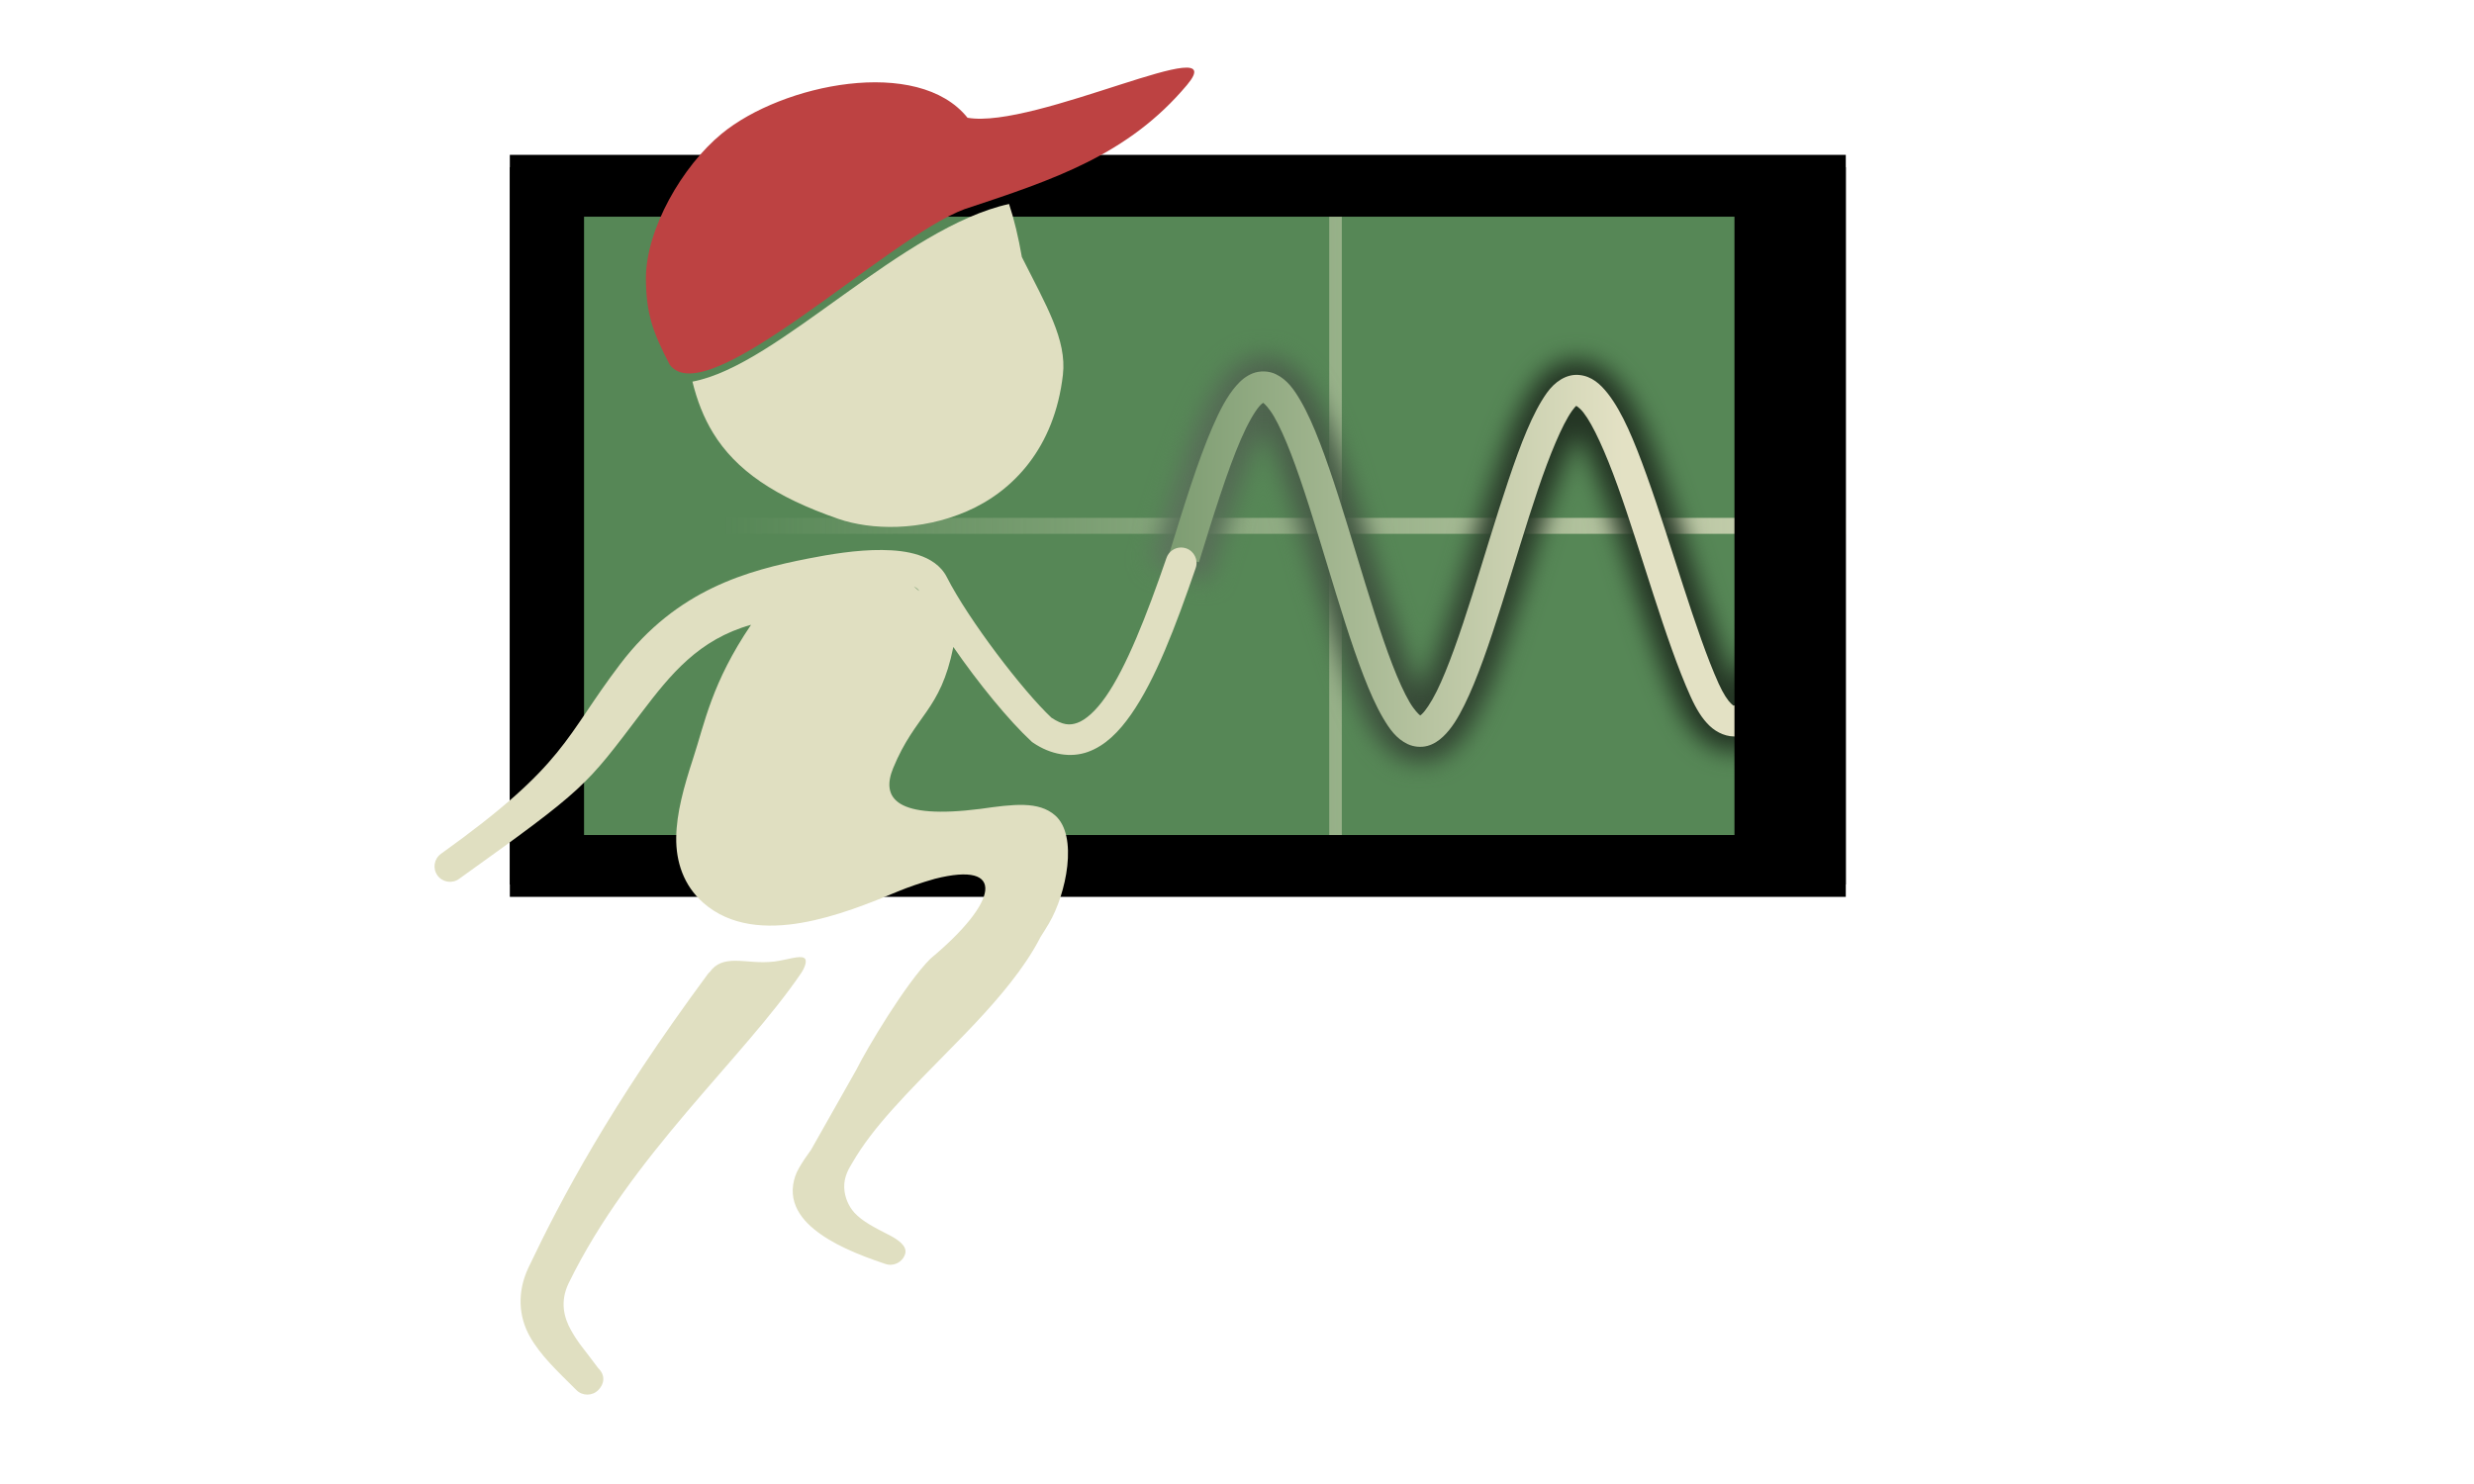
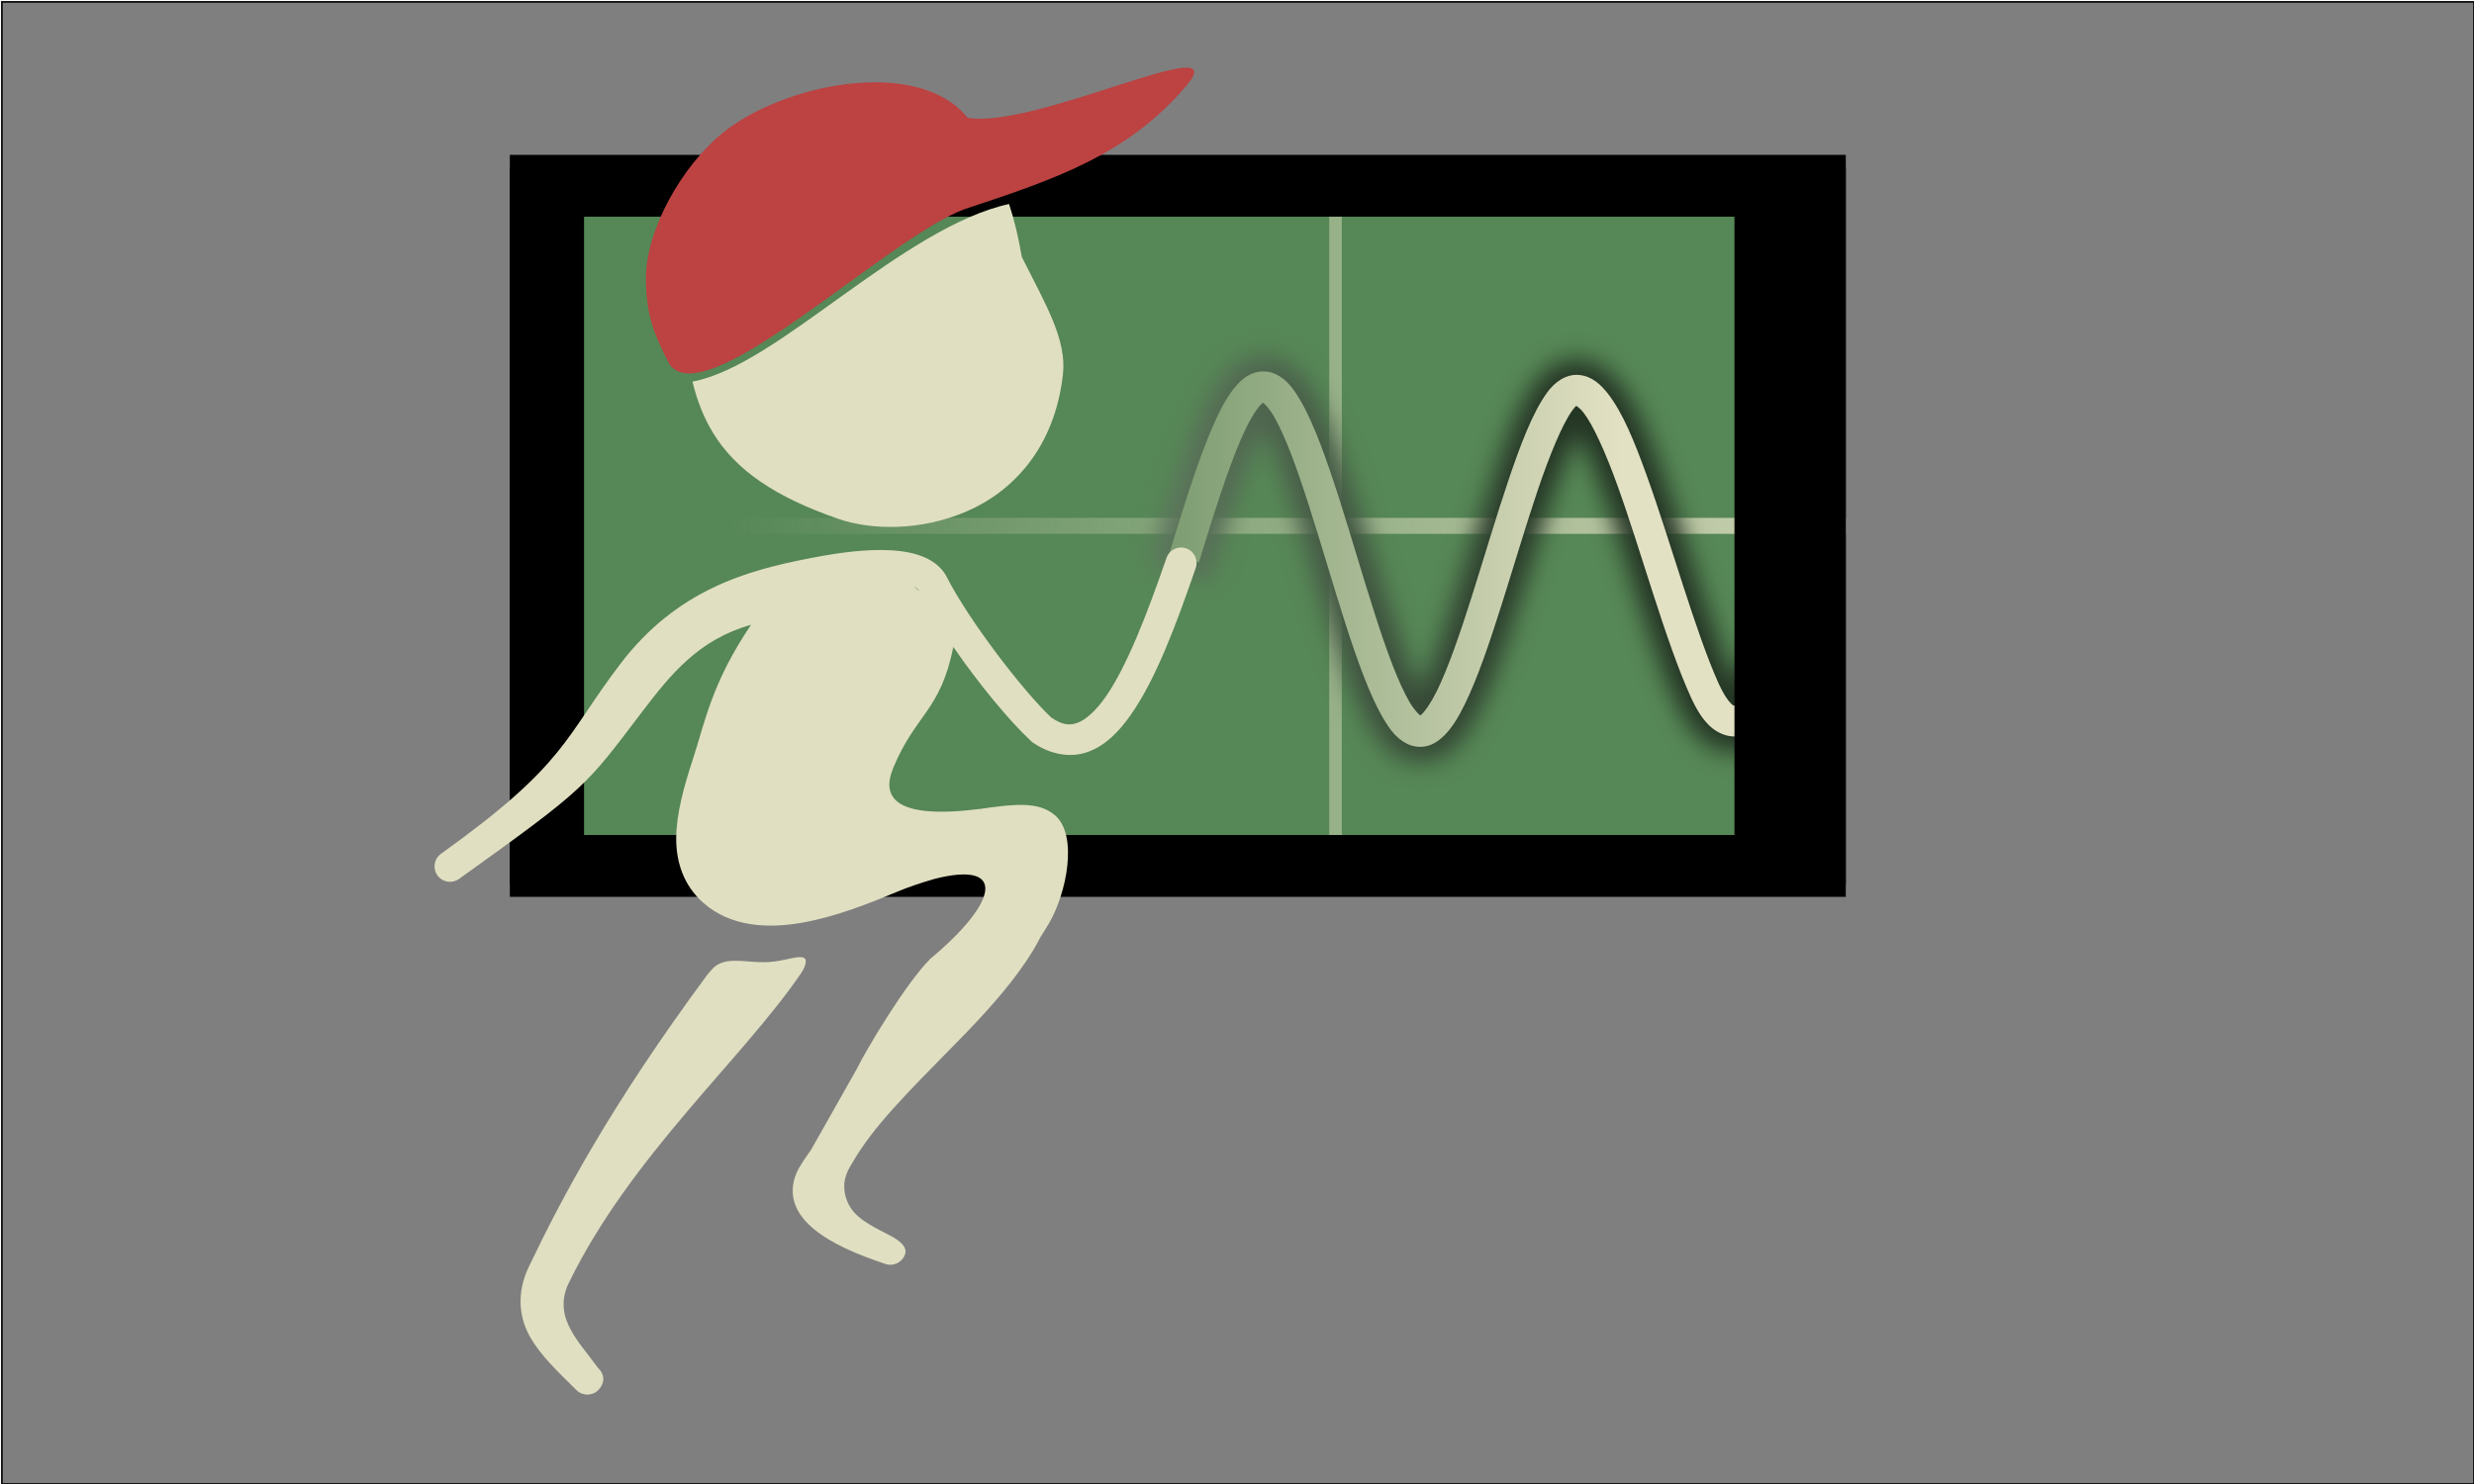
<svg xmlns="http://www.w3.org/2000/svg" xmlns:xlink="http://www.w3.org/1999/xlink" width="800" height="480" id="svg3337" version="1.1" viewBox="0 0 800 480">
  <defs id="defs3339">
    <linearGradient gradientTransform="matrix(-1,0,0,-0.8387097,747.8612,354.6047)" y2="220" x2="514" y1="220" x1="84" gradientUnits="userSpaceOnUse" id="linearGradient1039" xlink:href="#linearGradient1035" />
    <linearGradient id="linearGradient1035">
      <stop id="stop1031" offset="0" style="stop-color:#e2e1c3;stop-opacity:1;" />
      <stop id="stop1033" offset="1" style="stop-color:#e2e1c3;stop-opacity:0;" />
    </linearGradient>
    <filter style="color-interpolation-filters:sRGB" id="filter1134" x="-0.042" width="1.084" y="-0.075" height="1.15">
      <feGaussianBlur stdDeviation="3.803" id="feGaussianBlur1136" />
    </filter>
    <linearGradient xlink:href="#linearGradient952" id="linearGradient954" x1="252.952" y1="218.764" x2="384" y2="218.764" gradientUnits="userSpaceOnUse" />
    <linearGradient id="linearGradient952">
      <stop style="stop-color:#607860;stop-opacity:1" offset="0" id="stop948" />
      <stop style="stop-color:#243524;stop-opacity:1" offset="1" id="stop950" />
    </linearGradient>
    <linearGradient y2="327.116" x2="269" y1="327.116" x1="121" gradientTransform="matrix(-1,0,0,1,645.8612,-145.0273)" gradientUnits="userSpaceOnUse" id="linearGradient966-5" xlink:href="#linearGradient1130" />
    <linearGradient id="linearGradient1130">
      <stop style="stop-color:#e3e1c4;stop-opacity:1" offset="0" id="stop1126" />
      <stop style="stop-color:#7c9c71;stop-opacity:1" offset="1" id="stop1128" />
    </linearGradient>
  </defs>
  <g id="layer1">
+     <rect style="fill:#7f7f7f;fill-opacity:1;fill-rule:evenodd;stroke:#000000;stroke-width:0.523px;stroke-linecap:butt;stroke-linejoin:miter;stroke-opacity:1" id="rect3346" width="799.392" height="479.392" x="0.608" y="0.608" />
    <path id="rect871" style="display:inline;fill:#000000;fill-opacity:1;stroke:none;stroke-width:1.441;stroke-linecap:round;stroke-miterlimit:3.866" d="m 164.861,50.089 h 432 V 290.089 h -432 z" />
    <rect style="display:inline;fill:#568756;fill-opacity:1;stroke:none;stroke-width:2.485;stroke-linecap:round;stroke-miterlimit:3.866" id="rect873" width="384" height="208" x="188.861" y="66.089" />
    <path id="path1103" style="color:#000000;font-style:normal;font-variant:normal;font-weight:normal;font-stretch:normal;font-size:medium;line-height:normal;font-family:sans-serif;font-variant-ligatures:normal;font-variant-position:normal;font-variant-caps:normal;font-variant-numeric:normal;font-variant-alternates:normal;font-variant-east-asian:normal;font-feature-settings:normal;font-variation-settings:normal;text-indent:0;text-align:start;text-decoration:none;text-decoration-line:none;text-decoration-style:solid;text-decoration-color:#000000;letter-spacing:normal;word-spacing:normal;text-transform:none;writing-mode:lr-tb;direction:ltr;text-orientation:mixed;dominant-baseline:auto;baseline-shift:baseline;text-anchor:start;white-space:normal;shape-padding:0;shape-margin:0;inline-size:0;clip-rule:nonzero;display:inline;overflow:visible;visibility:visible;isolation:auto;mix-blend-mode:normal;color-interpolation:sRGB;color-interpolation-filters:linearRGB;solid-color:#000000;solid-opacity:1;vector-effect:none;fill:url(#linearGradient1039);fill-opacity:1;fill-rule:nonzero;stroke:none;stroke-width:4.066;stroke-linecap:butt;stroke-linejoin:miter;stroke-miterlimit:3.866;stroke-dasharray:none;stroke-dashoffset:0;stroke-opacity:1;color-rendering:auto;image-rendering:auto;shape-rendering:auto;text-rendering:auto;enable-background:accumulate;stop-color:#000000" d="M 429.828,66.089 V 167.507 h -195.967 v 5.164 h 195.967 v 101.418 h 4.066 V 172.671 h 162.967 v -5.164 H 433.894 V 66.089 Z" />
    <g id="g956" style="display:inline;opacity:1;filter:url(#filter1134)" transform="translate(116.8612,-37.9114)">
      <path style="color:#000000;font-style:normal;font-variant:normal;font-weight:normal;font-stretch:normal;font-size:medium;line-height:normal;font-family:sans-serif;font-variant-ligatures:normal;font-variant-position:normal;font-variant-caps:normal;font-variant-numeric:normal;font-variant-alternates:normal;font-variant-east-asian:normal;font-feature-settings:normal;font-variation-settings:normal;text-indent:0;text-align:start;text-decoration:none;text-decoration-line:none;text-decoration-style:solid;text-decoration-color:#000000;letter-spacing:normal;word-spacing:normal;text-transform:none;writing-mode:lr-tb;direction:ltr;text-orientation:mixed;dominant-baseline:auto;baseline-shift:baseline;text-anchor:start;white-space:normal;shape-padding:0;shape-margin:0;inline-size:0;clip-rule:nonzero;display:inline;overflow:visible;visibility:visible;isolation:auto;mix-blend-mode:normal;color-interpolation:sRGB;color-interpolation-filters:linearRGB;solid-color:#000000;solid-opacity:1;vector-effect:none;fill:#000000;fill-opacity:1;fill-rule:nonzero;stroke:none;stroke-width:10;stroke-linecap:butt;stroke-linejoin:miter;stroke-miterlimit:4;stroke-dasharray:none;stroke-dashoffset:0;stroke-opacity:1;color-rendering:auto;image-rendering:auto;shape-rendering:auto;text-rendering:auto;enable-background:accumulate;stop-color:#000000;stop-opacity:1" d="m 292.002,158.057 c -1.29,-0.048 -2.577,0.15 -3.701,0.582 -2.248,0.865 -3.922,2.337 -5.4,4.023 -2.957,3.373 -5.311,7.905 -7.699,13.41 -4.777,11.011 -9.352,25.908 -13.934,40.777 l 9.557,2.945 c 4.58,-14.865 9.166,-29.637 13.551,-39.744 2.192,-5.054 4.419,-8.943 6.043,-10.795 0.662,-0.755 1.004,-0.929 1.201,-1.047 0.494,0.382 1.91,1.732 3.459,4.391 1.732,2.972 3.62,7.165 5.521,12.096 3.803,9.862 7.704,22.689 11.615,35.574 3.912,12.885 7.834,25.83 11.855,36.24 2.011,5.205 4.034,9.773 6.217,13.502 2.182,3.729 4.348,6.816 8.027,8.572 1.948,0.93 4.367,1.147 6.404,0.592 2.037,-0.556 3.658,-1.681 5.039,-2.977 2.762,-2.592 4.835,-6.047 6.924,-10.26 4.177,-8.425 8.091,-19.981 12.023,-32.416 3.933,-12.435 7.84,-25.703 11.703,-37.127 3.863,-11.424 7.883,-21.132 11.068,-25.602 1.422,-1.996 1.624,-1.619 1.369,-1.641 -0.255,-0.022 0.807,0.265 2.355,2.244 3.097,3.958 7.116,12.863 10.969,23.555 7.705,21.384 15.451,50.107 23.613,68.197 1.846,4.09 3.742,7.204 6.168,9.527 2.426,2.323 5.85,3.804 9.166,3.377 3.316,-0.427 5.894,-2.303 8.041,-4.543 2.147,-2.24 4.005,-5.013 5.822,-8.258 0.412,-0.736 0.823,-1.498 1.231,-2.284 C 460,257 459,249 459.25,237.63 c -3.084,8.332 -6.106,15.581 -8.994,20.737 -1.562,2.789 -3.084,4.939 -4.316,6.225 -1.232,1.285 -2.035,1.535 -2.098,1.543 -0.063,0.008 -0.019,0.234 -0.973,-0.68 -0.954,-0.913 -2.437,-3.019 -3.971,-6.418 -7.483,-16.585 -15.382,-45.439 -23.322,-67.475 -3.97,-11.018 -7.774,-20.285 -12.5,-26.326 -2.363,-3.02 -5.213,-5.689 -9.379,-6.045 -4.166,-0.356 -7.874,2.308 -10.363,5.801 -4.637,6.507 -8.441,16.492 -12.4,28.201 -3.959,11.709 -7.874,25.015 -11.764,37.314 -3.89,12.299 -7.802,23.637 -11.447,30.99 -1.823,3.676 -3.659,6.331 -4.809,7.41 -0.379,0.355 -0.425,0.343 -0.545,0.408 -0.464,-0.352 -1.892,-1.691 -3.451,-4.355 -1.729,-2.955 -3.619,-7.134 -5.52,-12.055 -3.802,-9.842 -7.702,-22.658 -11.613,-35.543 -3.911,-12.885 -7.835,-25.838 -11.855,-36.266 -2.01,-5.214 -4.031,-9.793 -6.211,-13.533 -2.18,-3.741 -4.341,-6.83 -7.998,-8.611 -1.136,-0.553 -2.429,-0.848 -3.719,-0.896 z" id="path958" />
      <path style="color:#000000;font-style:normal;font-variant:normal;font-weight:normal;font-stretch:normal;font-size:medium;line-height:normal;font-family:sans-serif;font-variant-ligatures:normal;font-variant-position:normal;font-variant-caps:normal;font-variant-numeric:normal;font-variant-alternates:normal;font-variant-east-asian:normal;font-feature-settings:normal;font-variation-settings:normal;text-indent:0;text-align:start;text-decoration:none;text-decoration-line:none;text-decoration-style:solid;text-decoration-color:#000000;letter-spacing:normal;word-spacing:normal;text-transform:none;writing-mode:lr-tb;direction:ltr;text-orientation:mixed;dominant-baseline:auto;baseline-shift:baseline;text-anchor:start;white-space:normal;shape-padding:0;shape-margin:0;inline-size:0;clip-rule:nonzero;display:inline;overflow:visible;visibility:visible;isolation:auto;mix-blend-mode:normal;color-interpolation:sRGB;color-interpolation-filters:linearRGB;solid-color:#000000;solid-opacity:1;vector-effect:none;fill:url(#linearGradient954);fill-opacity:1;fill-rule:nonzero;stroke:none;stroke-width:10;stroke-linecap:butt;stroke-linejoin:miter;stroke-miterlimit:4;stroke-dasharray:none;stroke-dashoffset:0;stroke-opacity:1;color-rendering:auto;image-rendering:auto;shape-rendering:auto;text-rendering:auto;enable-background:accumulate;stop-color:#000000;stop-opacity:1" d="m 292.189,153.061 c -1.925,-0.072 -3.843,0.204 -5.684,0.912 -3.247,1.249 -5.605,3.385 -7.365,5.393 -3.554,4.053 -6.06,9.03 -8.527,14.717 -4.969,11.452 -9.542,26.428 -14.123,41.295 l -1.473,4.779 19.113,5.889 1.471,-4.777 c 4.578,-14.859 9.178,-29.584 13.361,-39.227 0.871,-2.008 1.754,-3.679 2.582,-5.195 1.351,2.541 2.825,5.593 4.389,9.648 3.692,9.575 7.585,22.345 11.496,35.229 3.911,12.884 7.847,25.898 11.977,36.588 2.063,5.34 4.166,10.124 6.566,14.227 2.303,3.936 5.141,8.15 10.188,10.559 3.127,1.492 6.549,1.812 9.875,0.904 3.041,-0.829 5.393,-2.51 7.145,-4.154 3.468,-3.255 5.792,-7.268 7.982,-11.686 4.433,-8.942 8.359,-20.634 12.311,-33.129 3.954,-12.502 7.857,-25.753 11.672,-37.033 2.877,-8.508 5.765,-15.187 8.139,-19.84 2.304,4.106 5.256,10.365 8.184,18.49 7.583,21.046 15.269,49.741 23.76,68.559 1.983,4.394 4.169,8.116 7.266,11.082 3.357,3.215 8.064,5.394 13.264,4.725 4.832,-0.622 8.447,-3.366 11.012,-6.041 2.578,-2.688 4.641,-5.824 6.574,-9.275 0.44,-0.785 0.876,-1.593 1.307,-2.422 l 0.629,-1.209 -0.072,-1.363 c -0.237,-4.45 -1.199,-11.937 -0.957,-22.963 l -9.688,-1.846 c -3.042,8.22 -6.028,15.319 -8.666,20.029 -0.669,1.195 -1.084,1.59 -1.68,2.453 -0.264,-0.495 -0.492,-0.804 -0.76,-1.396 -7.132,-15.806 -15.122,-44.763 -23.176,-67.113 -4.012,-11.135 -7.813,-20.741 -13.266,-27.711 -2.685,-3.431 -6.806,-7.427 -12.891,-7.947 -6.526,-0.558 -11.708,3.456 -14.861,7.881 -5.29,7.424 -9.07,17.689 -13.064,29.502 -4.007,11.851 -7.927,25.178 -11.795,37.408 -3.866,12.222 -7.791,23.482 -11.16,30.277 -0.274,0.553 -0.532,0.892 -0.814,1.395 -1.344,-2.523 -2.81,-5.539 -4.365,-9.566 -3.69,-9.553 -7.581,-22.313 -11.492,-35.195 -3.911,-12.883 -7.847,-25.906 -11.975,-36.611 -2.061,-5.346 -4.16,-10.139 -6.557,-14.252 -2.3,-3.948 -5.122,-8.152 -10.129,-10.59 -1.849,-0.9 -3.794,-1.324 -5.721,-1.396 z m -2.568,10.516 -0.572,0.344 c 0.139,-0.083 -1.399,0.923 -2.375,2.025 1.027,-1.169 1.927,-1.876 2.947,-2.369 z m 103.65,0.598 c 0.004,3.1e-4 0.006,0.004 0.01,0.004 -0.008,-8e-4 -0.01,-0.001 -0.018,-0.002 0.002,2e-4 0.005,-0.002 0.008,-0.002 z m -97.979,0.678 c 1.385,1.191 2.645,2.725 4.105,5.23 -1.583,-2.717 -2.897,-4.175 -4.105,-5.23 z m 100.789,0.41 c 0.997,0.689 1.969,1.664 3.057,3.055 -1.043,-1.333 -2.051,-2.243 -2.814,-2.809 -0.037,-0.027 -0.04,-0.025 -0.076,-0.051 -0.044,-0.052 -0.158,-0.186 -0.166,-0.195 z m -2.025,8.729 c -0.025,0.006 -0.062,0.022 -0.086,0.027 -1.14,0.271 -1.126,0.145 -1.24,0.096 -0.008,-7.7e-4 -0.013,-0.001 -0.021,-0.002 0.454,0.015 0.899,-0.015 1.348,-0.121 z m -16.936,16.904 c -0.484,1.378 -0.961,2.458 -1.449,3.9 -3.912,11.568 -7.823,24.853 -11.734,37.221 3.912,-12.368 7.821,-25.653 11.732,-37.221 0.487,-1.441 0.966,-2.522 1.451,-3.9 z m 53.562,60.936 c 1.219,3.187 2.438,6.559 3.658,9.264 0.09,0.199 0.171,0.306 0.26,0.498 -0.088,-0.19 -0.173,-0.301 -0.262,-0.498 -1.22,-2.704 -2.437,-6.076 -3.656,-9.264 z m 24.428,7.957 c 0.002,0.024 0.006,0.072 0.008,0.096 -0.167,0.308 -0.334,0.631 -0.5,0.928 -0.396,0.707 -0.786,1.265 -1.178,1.904 0.391,-0.639 0.779,-1.195 1.176,-1.904 0.166,-0.297 0.328,-0.717 0.494,-1.023 z m -123.445,1.953 c 0.977,2.141 1.955,4.067 2.938,5.746 1.586,2.711 2.875,4.138 4.092,5.189 -1.38,-1.178 -2.636,-2.698 -4.094,-5.189 -0.982,-1.678 -1.959,-3.605 -2.936,-5.746 z m 117.748,6.424 c -0.91,0.932 -1.783,1.614 -2.66,2.104 0.111,-0.062 0.213,-0.101 0.328,-0.172 0.713,-0.441 1.505,-1.091 2.332,-1.932 z m -7.502,2.488 c 0.767,0.206 2.172,0.208 3.348,0.16 -0.26,0.07 -0.499,0.244 -0.77,0.279 0.924,-0.12 0.802,-0.167 0.988,-0.229 0.034,-0.011 0.063,-0.025 0.096,-0.037 1.407,-0.065 1.844,-0.106 -1.084,0.266 -6e-4,8e-5 -10e-4,-8e-5 -0.002,0 -0.007,9.5e-4 -3.1e-4,9.9e-4 -0.008,0.002 -8.3e-4,1.1e-4 -0.001,0.002 -0.002,0.002 -10e-4,1.4e-4 -0.003,-1.4e-4 -0.004,0 -5.4e-4,7e-5 -10e-4,-7e-5 -0.002,0 -0.731,0.093 -1.642,-0.076 -2.561,-0.443 z" id="path960" />
    </g>
    <path style="color:#000000;font-style:normal;font-variant:normal;font-weight:normal;font-stretch:normal;font-size:medium;line-height:normal;font-family:sans-serif;font-variant-ligatures:normal;font-variant-position:normal;font-variant-caps:normal;font-variant-numeric:normal;font-variant-alternates:normal;font-variant-east-asian:normal;font-feature-settings:normal;font-variation-settings:normal;text-indent:0;text-align:start;text-decoration:none;text-decoration-line:none;text-decoration-style:solid;text-decoration-color:#000000;letter-spacing:normal;word-spacing:normal;text-transform:none;writing-mode:lr-tb;direction:ltr;text-orientation:mixed;dominant-baseline:auto;baseline-shift:baseline;text-anchor:start;white-space:normal;shape-padding:0;shape-margin:0;inline-size:0;clip-rule:nonzero;display:inline;overflow:visible;visibility:visible;opacity:1;isolation:auto;mix-blend-mode:normal;color-interpolation:sRGB;color-interpolation-filters:linearRGB;solid-color:#000000;solid-opacity:1;vector-effect:none;fill:url(#linearGradient966-5);fill-opacity:1;fill-rule:nonzero;stroke:none;stroke-width:10;stroke-linecap:butt;stroke-linejoin:miter;stroke-miterlimit:3.866;stroke-dasharray:none;stroke-dashoffset:0;stroke-opacity:1;color-rendering:auto;image-rendering:auto;shape-rendering:auto;text-rendering:auto;enable-background:accumulate;stop-color:#000000;stop-opacity:1" d="m 408.863,120.145 c -1.29,-0.048 -2.577,0.15 -3.701,0.582 -2.248,0.865 -3.922,2.337 -5.4,4.023 -2.957,3.373 -5.311,7.905 -7.699,13.41 -4.777,11.011 -9.352,25.908 -13.934,40.777 l 9.557,2.945 c 4.58,-14.865 9.166,-29.637 13.551,-39.744 2.192,-5.054 4.419,-8.943 6.043,-10.795 0.662,-0.755 1.004,-0.929 1.201,-1.047 0.494,0.382 1.91,1.732 3.459,4.391 1.732,2.972 3.62,7.165 5.521,12.096 3.803,9.862 7.704,22.689 11.615,35.574 3.912,12.885 7.834,25.83 11.855,36.24 2.011,5.205 4.034,9.773 6.217,13.502 2.182,3.729 4.348,6.816 8.027,8.572 1.948,0.93 4.367,1.147 6.404,0.592 2.037,-0.556 3.658,-1.681 5.039,-2.977 2.762,-2.592 4.835,-6.047 6.924,-10.26 4.177,-8.425 8.091,-19.981 12.023,-32.416 3.933,-12.435 7.84,-25.703 11.703,-37.127 3.863,-11.424 7.883,-21.132 11.068,-25.602 1.422,-1.996 1.624,-1.619 1.369,-1.641 -0.255,-0.022 0.807,0.265 2.355,2.244 3.097,3.958 7.116,12.863 10.969,23.555 7.705,21.384 15.451,50.107 23.613,68.197 1.846,4.09 3.742,7.204 6.168,9.527 2.426,2.323 5.85,3.804 9.166,3.377 3.316,-0.427 5.894,-2.303 8.041,-4.543 2.147,-2.24 4.005,-5.013 5.822,-8.258 0.019,-3.254 0.019,-14.254 -0.25,-24.23 -2.904,7.746 -5.749,14.477 -8.475,19.343 -1.562,2.789 -3.084,4.939 -4.316,6.225 -1.232,1.285 -2.035,1.535 -2.098,1.543 -0.063,0.008 -0.019,0.234 -0.973,-0.68 -0.954,-0.913 -2.437,-3.019 -3.971,-6.418 -7.483,-16.585 -15.382,-45.439 -23.322,-67.475 -3.97,-11.018 -7.774,-20.285 -12.5,-26.326 -2.363,-3.02 -5.213,-5.689 -9.379,-6.045 -4.166,-0.356 -7.874,2.308 -10.363,5.801 -4.637,6.507 -8.441,16.492 -12.4,28.201 -3.959,11.709 -7.874,25.015 -11.764,37.314 -3.89,12.299 -7.802,23.637 -11.447,30.99 -1.823,3.676 -3.659,6.331 -4.809,7.41 -0.379,0.355 -0.425,0.343 -0.545,0.408 -0.464,-0.352 -1.892,-1.691 -3.451,-4.355 -1.729,-2.955 -3.619,-7.134 -5.52,-12.055 -3.802,-9.842 -7.702,-22.658 -11.613,-35.543 -3.911,-12.885 -7.835,-25.838 -11.855,-36.266 -2.01,-5.214 -4.031,-9.793 -6.211,-13.533 -2.18,-3.741 -4.341,-6.83 -7.998,-8.611 -1.136,-0.553 -2.429,-0.848 -3.719,-0.896 z" id="path1097" />
    <path id="path1603" d="m 164.861,54.089 v 8 224 h 432 V 54.089 Z m 16,16 h 380 V 270.089 h -380 z" style="color:#000000;font-style:normal;font-variant:normal;font-weight:normal;font-stretch:normal;font-size:medium;line-height:normal;font-family:sans-serif;font-variant-ligatures:normal;font-variant-position:normal;font-variant-caps:normal;font-variant-numeric:normal;font-variant-alternates:normal;font-variant-east-asian:normal;font-feature-settings:normal;font-variation-settings:normal;text-indent:0;text-align:start;text-decoration:none;text-decoration-line:none;text-decoration-style:solid;text-decoration-color:#000000;letter-spacing:normal;word-spacing:normal;text-transform:none;writing-mode:lr-tb;direction:ltr;text-orientation:mixed;dominant-baseline:auto;baseline-shift:baseline;text-anchor:start;white-space:normal;shape-padding:0;shape-margin:0;inline-size:0;clip-rule:nonzero;display:inline;overflow:visible;visibility:visible;opacity:1;isolation:auto;mix-blend-mode:normal;color-interpolation:sRGB;color-interpolation-filters:linearRGB;solid-color:#000000;solid-opacity:1;vector-effect:none;fill:#000000;fill-opacity:1;fill-rule:nonzero;stroke:none;stroke-width:16;stroke-linecap:round;stroke-linejoin:miter;stroke-miterlimit:3.866;stroke-dasharray:none;stroke-dashoffset:0;stroke-opacity:1;color-rendering:auto;image-rendering:auto;shape-rendering:auto;text-rendering:auto;enable-background:accumulate;stop-color:#000000;stop-opacity:1" />
    <g transform="translate(416.8612,440.0886)" style="display:inline;stroke:#e0dfc1;stroke-opacity:1" id="g972">
      <path id="path1049" style="color:#000000;font-style:normal;font-variant:normal;font-weight:normal;font-stretch:normal;font-size:medium;line-height:normal;font-family:sans-serif;font-variant-ligatures:normal;font-variant-position:normal;font-variant-caps:normal;font-variant-numeric:normal;font-variant-alternates:normal;font-variant-east-asian:normal;font-feature-settings:normal;font-variation-settings:normal;text-indent:0;text-align:start;text-decoration:none;text-decoration-line:none;text-decoration-style:solid;text-decoration-color:#000000;letter-spacing:normal;word-spacing:normal;text-transform:none;writing-mode:lr-tb;direction:ltr;text-orientation:mixed;dominant-baseline:auto;baseline-shift:baseline;text-anchor:start;white-space:normal;shape-padding:0;shape-margin:0;inline-size:0;clip-rule:nonzero;display:inline;overflow:visible;visibility:visible;opacity:1;isolation:auto;mix-blend-mode:normal;color-interpolation:sRGB;color-interpolation-filters:linearRGB;solid-color:#000000;solid-opacity:1;vector-effect:none;fill:#e0dfc1;fill-opacity:1;fill-rule:nonzero;stroke:none;stroke-width:10;stroke-linecap:round;stroke-linejoin:miter;stroke-miterlimit:3.866;stroke-dasharray:none;stroke-dashoffset:0;stroke-opacity:1;color-rendering:auto;image-rendering:auto;shape-rendering:auto;text-rendering:auto;enable-background:accumulate;stop-color:#000000;stop-opacity:1" d="m 265.023,215 c -2.121,0.016 -4.002,1.369 -4.691,3.375 -6.493,18.89 -13.044,35.443 -19.65,44.902 -3.303,4.73 -6.54,7.49 -9.139,8.43 -2.519,0.911 -4.773,0.75 -8.398,-1.646 -9.332,-8.766 -26.871,-31.757 -33.842,-45.488 -1.915,-3.771 -5.487,-5.942 -9.135,-7.133 -3.648,-1.191 -7.644,-1.587 -11.791,-1.629 -8.294,-0.085 -17.203,1.448 -23.889,2.762 -19.55,3.842 -42.383,9.95 -60.74,34.061 -18.335,24.081 -17.155,32.18 -58.012,61.441 -2.245,1.608 -2.761,4.732 -1.152,6.977 1.608,2.245 4.731,2.762 6.977,1.154 C 72.813,292.66 72.274,292.507 90.552,268.441 100,256 109.059,244.769 126,240 c -12.714,18.786 -14.947,31.65 -18.752,43.285 -3.021,9.238 -5.334,17.629 -5.445,25.51 -0.112,7.881 2.419,15.527 8.68,21.068 8.82,7.807 20.676,8.458 31.861,6.52 11.186,-1.938 22.305,-6.442 31.295,-10.195 2.995,-1.25 7.217,-2.728 11.811,-4.029 23.226,-5.89 20.653,7.424 -1.449,25.842 -8,8 -20.557,29.064 -24,36 l -14.594,25.809 c -1.459,1.989 -2.776,3.954 -3.9,5.889 -2.002,3.445 -2.583,7.538 -1.494,11.074 1.089,3.537 3.458,6.323 6.322,8.688 5.729,4.728 13.872,8.194 23.145,11.285 2.62,0.874 5.453,-0.542 6.326,-3.162 0.874,-2.62 -2.35,-4.714 -4.787,-6.014 C 166,435 162,433 159.387,430.121 c -1.673,-1.843 -3.137,-4.746 -3.256,-8.105 -0.133,-3.743 1.745,-6.491 2.646,-8.043 6.738,-11.594 16.863,-21.734 33.705,-38.857 8.421,-8.562 16.398,-17.289 22.303,-26.035 1.826,-2.704 3.472,-5.423 4.859,-8.158 0.891,-1.388 1.775,-2.805 2.646,-4.277 5.709,-9.645 9.543,-28.449 2.033,-35 C 219,297 211,298 200.145,299.549 173,303 167.895,296.183 171.969,286.32 c 7.216,-17.47 15.245,-18.297 19.443,-39.148 8.18,11.868 17.999,23.822 25.186,30.492 l 0.273,0.252 0.305,0.211 c 5.696,3.898 12.173,5.007 17.77,2.982 5.596,-2.025 9.987,-6.455 13.934,-12.105 7.894,-11.301 14.342,-28.269 20.91,-47.379 0.897,-2.611 -0.492,-5.456 -3.104,-6.354 -0.535,-0.184 -1.097,-0.276 -1.662,-0.271 z m -86.316,12.641 c 0.929,0.492 1.43,0.993 1.66,1.43 -0.545,-0.489 -1.098,-0.966 -1.66,-1.43 z" transform="translate(-300,-478)" />
      <path id="path1044" style="color:#000000;font-style:normal;font-variant:normal;font-weight:normal;font-stretch:normal;font-size:medium;line-height:normal;font-family:sans-serif;font-variant-ligatures:normal;font-variant-position:normal;font-variant-caps:normal;font-variant-numeric:normal;font-variant-alternates:normal;font-variant-east-asian:normal;font-feature-settings:normal;font-variation-settings:normal;text-indent:0;text-align:start;text-decoration:none;text-decoration-line:none;text-decoration-style:solid;text-decoration-color:#000000;letter-spacing:normal;word-spacing:normal;text-transform:none;writing-mode:lr-tb;direction:ltr;text-orientation:mixed;dominant-baseline:auto;baseline-shift:baseline;text-anchor:start;white-space:normal;shape-padding:0;shape-margin:0;inline-size:0;clip-rule:nonzero;display:inline;overflow:visible;visibility:visible;opacity:1;isolation:auto;mix-blend-mode:normal;color-interpolation:sRGB;color-interpolation-filters:linearRGB;solid-color:#000000;solid-opacity:1;vector-effect:none;fill:#e0dfc1;fill-opacity:1;fill-rule:nonzero;stroke:none;stroke-width:10;stroke-linecap:round;stroke-linejoin:miter;stroke-miterlimit:3.866;stroke-dasharray:none;stroke-dashoffset:0;stroke-opacity:1;color-rendering:auto;image-rendering:auto;shape-rendering:auto;text-rendering:auto;enable-background:accumulate;stop-color:#000000;stop-opacity:1" d="m 133.611,348.914 c -5.216,0.588 -8.549,-0.225 -12.643,-0.245 -3.678,-0.006 -6.32,0.883 -8.236,3.544 -0.281,0.243 -0.534,0.516 -0.754,0.814 -31.67,42.85 -47.355,72.66 -57.893,94.752 -3.89,8.155 -3.166,16.094 0.371,22.398 3.537,6.304 9.124,11.413 15.068,17.357 1.953,1.952 5.118,1.952 7.07,0 1.952,-1.953 2.394,-4.764 0,-7.07 -4.717,-6.377 -6.423,-8.035 -8.79,-12.255 C 65.438,463.99 64.192,458.888 67,453 c 20.108,-41.284 56.389,-72.64 75.244,-100.4 1.039,-1.559 2.135,-4.105 0.925,-4.831 -1.478,-0.886 -5.231,0.544 -9.557,1.145 -1e-5,0 1e-5,4e-5 0,4e-5 z" transform="translate(-300,-478)" />
      <path id="path1036" style="color:#000000;font-style:normal;font-variant:normal;font-weight:normal;font-stretch:normal;font-size:medium;line-height:normal;font-family:sans-serif;font-variant-ligatures:normal;font-variant-position:normal;font-variant-caps:normal;font-variant-numeric:normal;font-variant-alternates:normal;font-variant-east-asian:normal;font-feature-settings:normal;font-variation-settings:normal;text-indent:0;text-align:start;text-decoration:none;text-decoration-line:none;text-decoration-style:solid;text-decoration-color:#000000;letter-spacing:normal;word-spacing:normal;text-transform:none;writing-mode:lr-tb;direction:ltr;text-orientation:mixed;dominant-baseline:auto;baseline-shift:baseline;text-anchor:start;white-space:normal;shape-padding:0;shape-margin:0;inline-size:0;clip-rule:nonzero;display:inline;overflow:visible;visibility:visible;isolation:auto;mix-blend-mode:normal;color-interpolation:sRGB;color-interpolation-filters:linearRGB;solid-color:#000000;solid-opacity:1;vector-effect:none;fill:#e0dfc1;fill-opacity:1;fill-rule:nonzero;stroke:none;stroke-width:10;stroke-linecap:round;stroke-linejoin:miter;stroke-miterlimit:3.866;stroke-dasharray:none;stroke-dashoffset:0;stroke-opacity:1;color-rendering:auto;image-rendering:auto;shape-rendering:auto;text-rendering:auto;enable-background:accumulate;stop-color:#000000" d="m 209.436,103.893 c -16.932,3.688 -35.692,16.615 -53.516,29.371 -17.878,12.795 -34.727,25.433 -48.875,28.082 1.48,6.037 3.588,11.554 6.701,16.637 7.327,11.963 19.937,20.656 40.494,27.758 10.605,3.663 26.63,4.006 41.549,-2.449 14.919,-6.455 28.336,-20.517 31.053,-44.139 1.307,-11.362 -5.444,-22.513 -13.273,-38.107 -1.118,-6.495 -2.502,-12.17 -4.133,-17.152 z" transform="translate(-300,-478)" />
    </g>
    <path d="m 216.574,117.978 c 12,16 70.232,-41.068 95.377,-50.352 28.91,-9.537 52.91,-17.537 71.884,-40.145 15.378,-18.323 -49.156,14.446 -70.974,10.608 -16,-20 -59.937,-10.961 -79.515,5.172 -12.728,10.488 -24.485,30.828 -24.485,46.828 0.089,11.18 2.067,17.097 7.712,27.889 z" style="display:inline;fill:#bd4242;fill-opacity:1;stroke:none;stroke-width:30;stroke-linecap:round;stroke-miterlimit:4;stroke-dasharray:none;stroke-opacity:1" id="path1639" />
  </g>
</svg>
